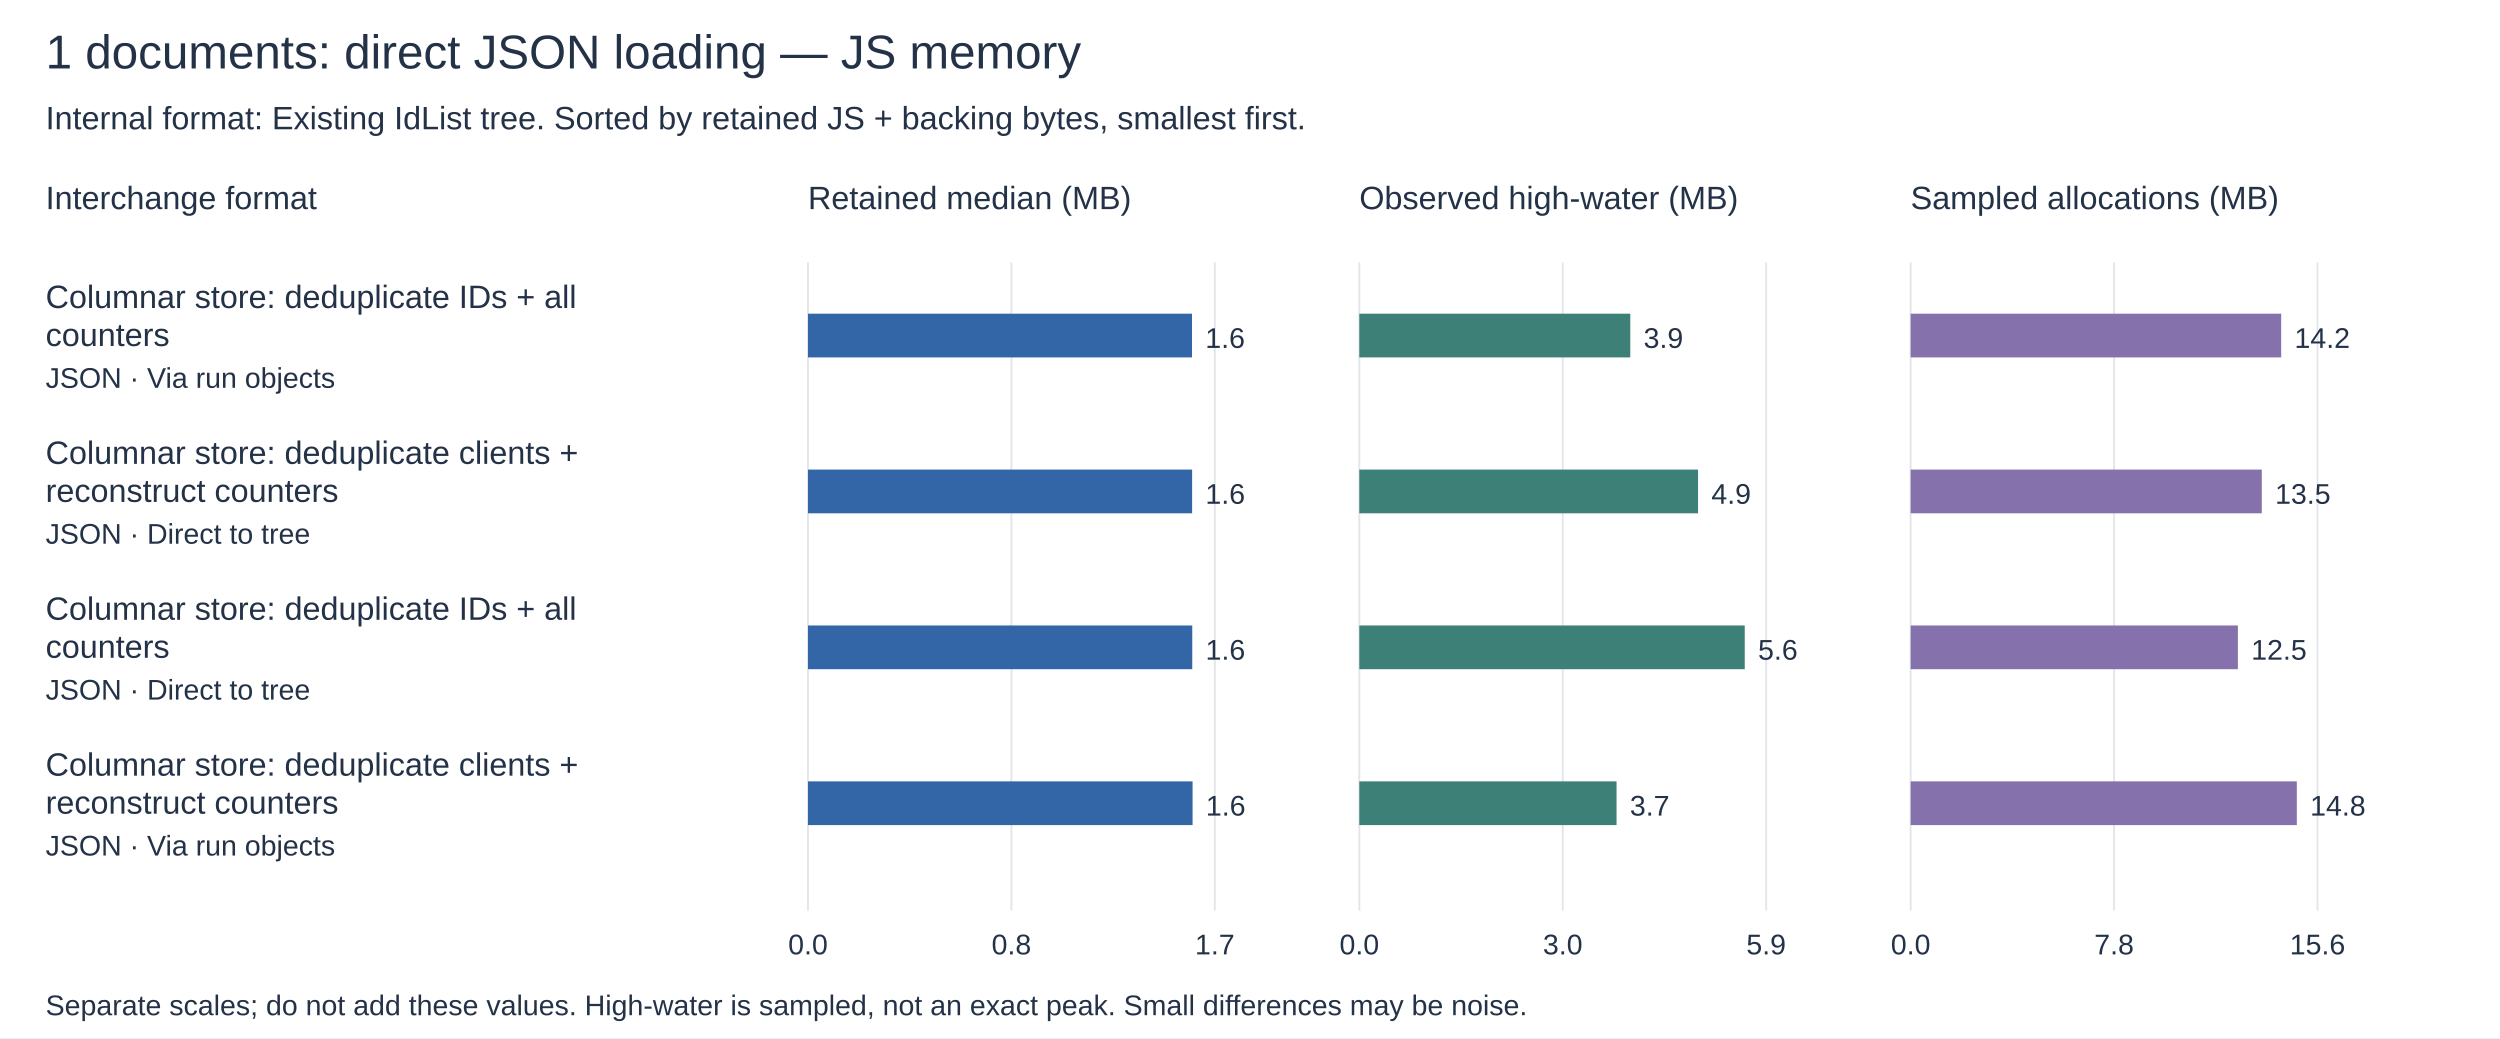
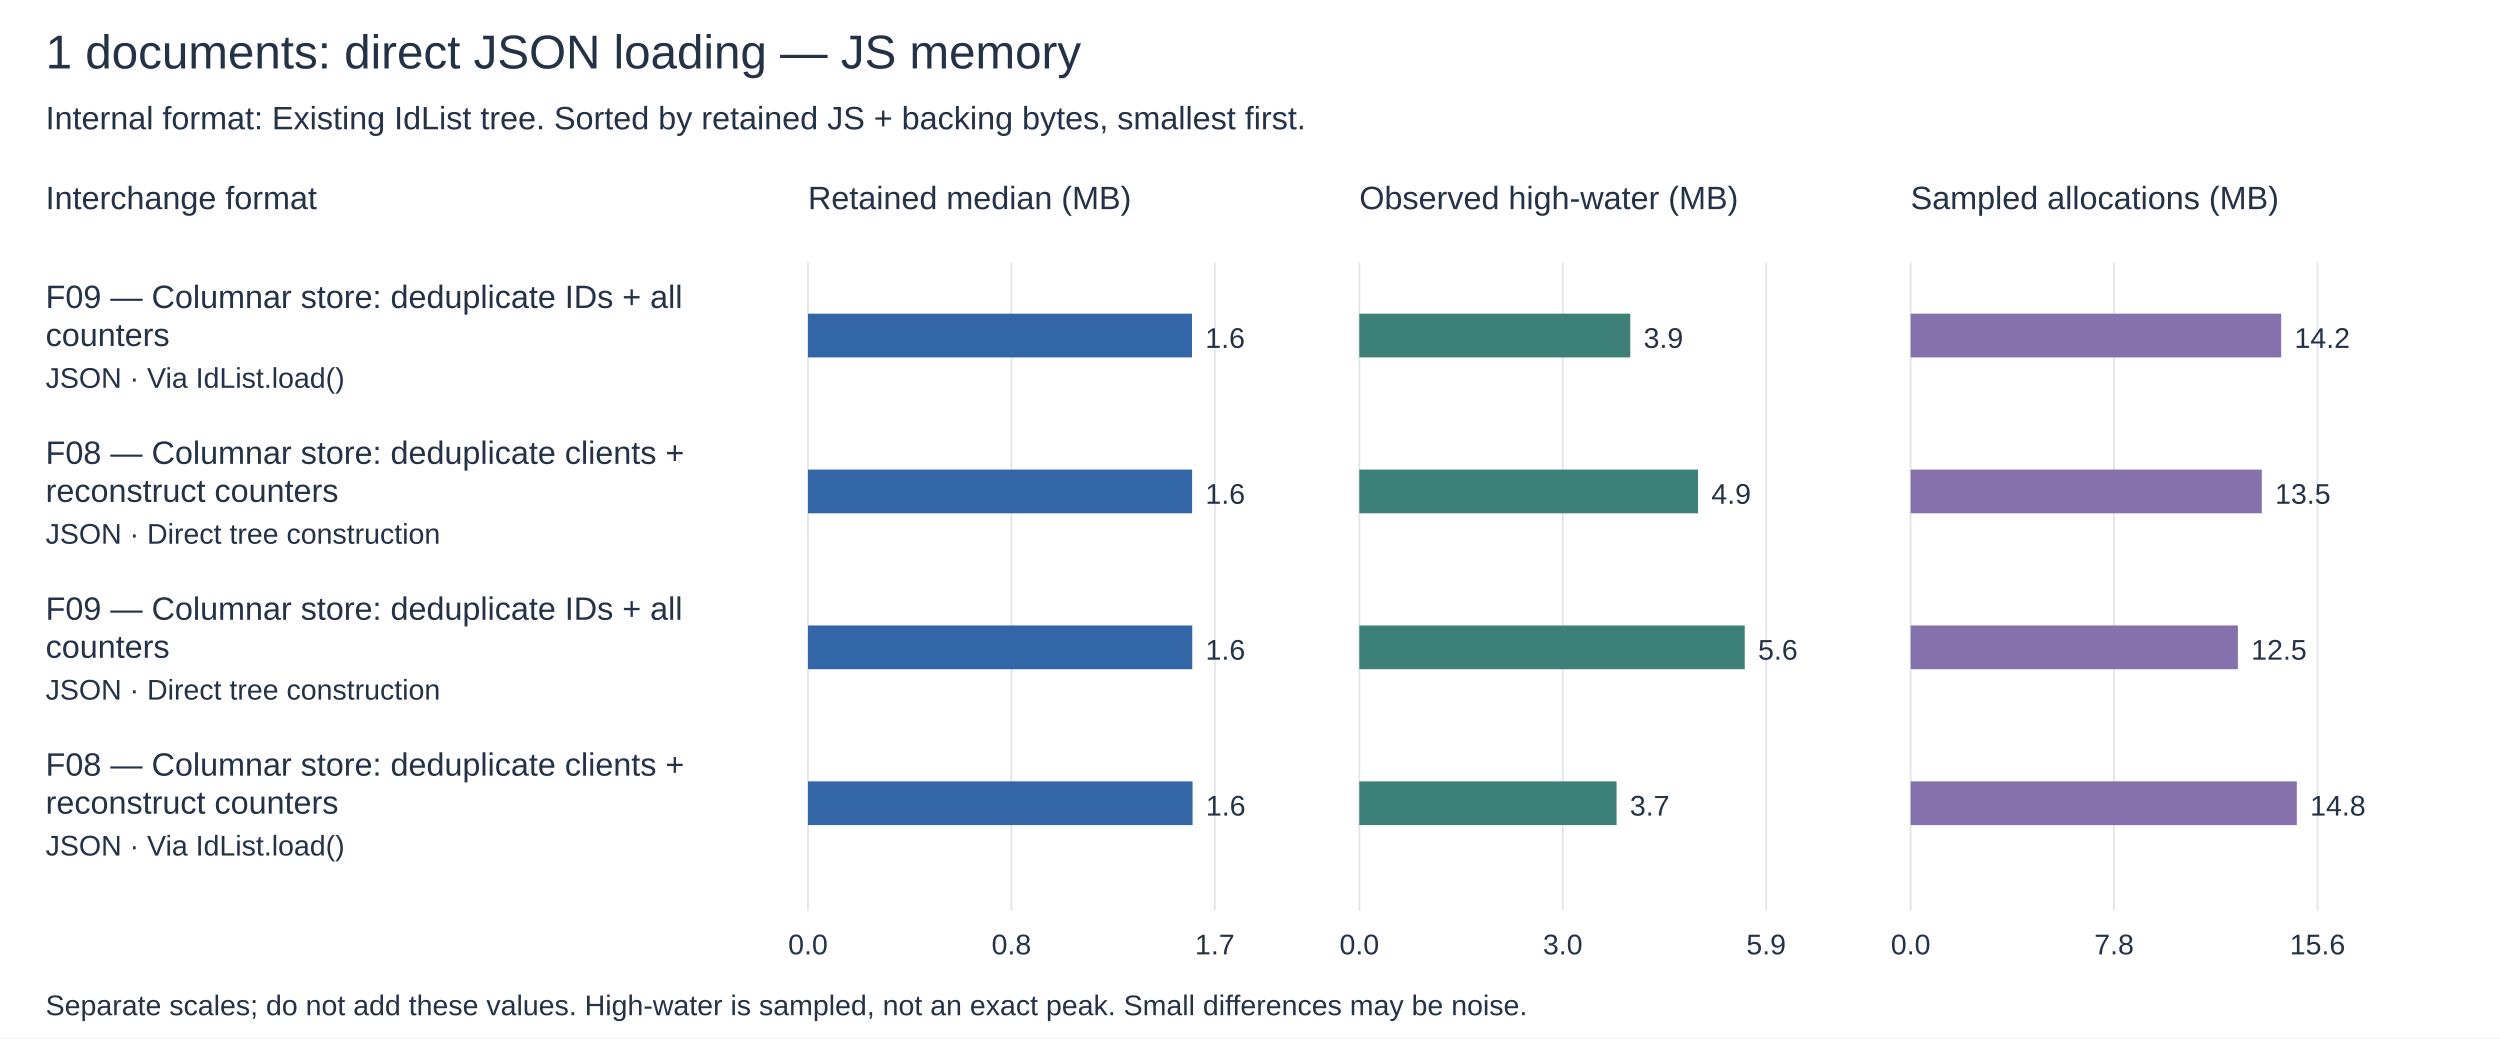
<svg xmlns="http://www.w3.org/2000/svg" width="1315" height="546" viewBox="0 0 1315 546" role="img" aria-labelledby="title desc">
  <style>text{font:17px Arial,Helvetica,sans-serif;fill:#243248}.small{font-size:15px}.title{font-size:25px;font-weight:500}</style>
  <rect width="1315" height="546" fill="white" />
  <text x="24" y="36" class="title">1 documents: direct JSON loading — JS memory</text>
  <text x="24" y="68">Internal format: Existing IdList tree. Sorted by retained JS + backing bytes, smallest first.</text>
  <text x="24" y="110">Interchange format</text>
  <text x="425" y="110">Retained median (MB)</text>
  <line x1="425" x2="425" y1="138" y2="479" stroke="#e2e6eb" />
  <text x="425" y="502" class="small" text-anchor="middle">0.0</text>
  <line x1="532" x2="532" y1="138" y2="479" stroke="#e2e6eb" />
  <text x="532" y="502" class="small" text-anchor="middle">0.8</text>
  <line x1="639" x2="639" y1="138" y2="479" stroke="#e2e6eb" />
  <text x="639" y="502" class="small" text-anchor="middle">1.7</text>
  <rect x="425" y="165" width="201.985" height="23" fill="#3266a6" />
  <text x="633.985" y="183" class="small">1.6</text>
  <rect x="425" y="247" width="202.05" height="23" fill="#3266a6" />
  <text x="634.05" y="265" class="small">1.6</text>
  <rect x="425" y="329" width="202.131" height="23" fill="#3266a6" />
  <text x="634.131" y="347" class="small">1.6</text>
  <rect x="425" y="411" width="202.293" height="23" fill="#3266a6" />
  <text x="634.293" y="429" class="small">1.6</text>
  <text x="715" y="110">Observed high-water (MB)</text>
  <line x1="715" x2="715" y1="138" y2="479" stroke="#e2e6eb" />
  <text x="715" y="502" class="small" text-anchor="middle">0.0</text>
  <line x1="822" x2="822" y1="138" y2="479" stroke="#e2e6eb" />
  <text x="822" y="502" class="small" text-anchor="middle">3.0</text>
  <line x1="929" x2="929" y1="138" y2="479" stroke="#e2e6eb" />
  <text x="929" y="502" class="small" text-anchor="middle">5.9</text>
  <rect x="715" y="165" width="142.527" height="23" fill="#3c8077" />
  <text x="864.527" y="183" class="small">3.9</text>
  <rect x="715" y="247" width="178.169" height="23" fill="#3c8077" />
  <text x="900.169" y="265" class="small">4.9</text>
  <rect x="715" y="329" width="202.73" height="23" fill="#3c8077" />
  <text x="924.73" y="347" class="small">5.6</text>
  <rect x="715" y="411" width="135.312" height="23" fill="#3c8077" />
  <text x="857.312" y="429" class="small">3.7</text>
  <text x="1005" y="110">Sampled allocations (MB)</text>
  <line x1="1005" x2="1005" y1="138" y2="479" stroke="#e2e6eb" />
  <text x="1005" y="502" class="small" text-anchor="middle">0.0</text>
  <line x1="1112" x2="1112" y1="138" y2="479" stroke="#e2e6eb" />
  <text x="1112" y="502" class="small" text-anchor="middle">7.8</text>
  <line x1="1219" x2="1219" y1="138" y2="479" stroke="#e2e6eb" />
  <text x="1219" y="502" class="small" text-anchor="middle">15.6</text>
  <rect x="1005" y="165" width="194.901" height="23" fill="#8571ac" />
  <text x="1206.901" y="183" class="small">14.2</text>
  <rect x="1005" y="247" width="184.694" height="23" fill="#8571ac" />
  <text x="1196.694" y="265" class="small">13.5</text>
  <rect x="1005" y="329" width="172.135" height="23" fill="#8571ac" />
  <text x="1184.135" y="347" class="small">12.5</text>
  <rect x="1005" y="411" width="203.13" height="23" fill="#8571ac" />
  <text x="1215.13" y="429" class="small">14.8</text>
-   <text x="24" y="162">Columnar store: deduplicate IDs + all</text>
+   <text x="24" y="162">F09 — Columnar store: deduplicate IDs + all</text>
  <text x="24" y="182">counters</text>
-   <text x="24" y="204" class="small">JSON · Via run objects</text>
-   <text x="24" y="244">Columnar store: deduplicate clients +</text>
+   <text x="24" y="204" class="small">JSON · Via IdList.load()</text>
+   <text x="24" y="244">F08 — Columnar store: deduplicate clients +</text>
  <text x="24" y="264">reconstruct counters</text>
-   <text x="24" y="286" class="small">JSON · Direct to tree</text>
-   <text x="24" y="326">Columnar store: deduplicate IDs + all</text>
+   <text x="24" y="286" class="small">JSON · Direct tree construction</text>
+   <text x="24" y="326">F09 — Columnar store: deduplicate IDs + all</text>
  <text x="24" y="346">counters</text>
-   <text x="24" y="368" class="small">JSON · Direct to tree</text>
-   <text x="24" y="408">Columnar store: deduplicate clients +</text>
+   <text x="24" y="368" class="small">JSON · Direct tree construction</text>
+   <text x="24" y="408">F08 — Columnar store: deduplicate clients +</text>
  <text x="24" y="428">reconstruct counters</text>
-   <text x="24" y="450" class="small">JSON · Via run objects</text>
+   <text x="24" y="450" class="small">JSON · Via IdList.load()</text>
  <text x="24" y="534" class="small">Separate scales; do not add these values. High-water is sampled, not an exact peak. Small differences may be noise.</text>
</svg>
